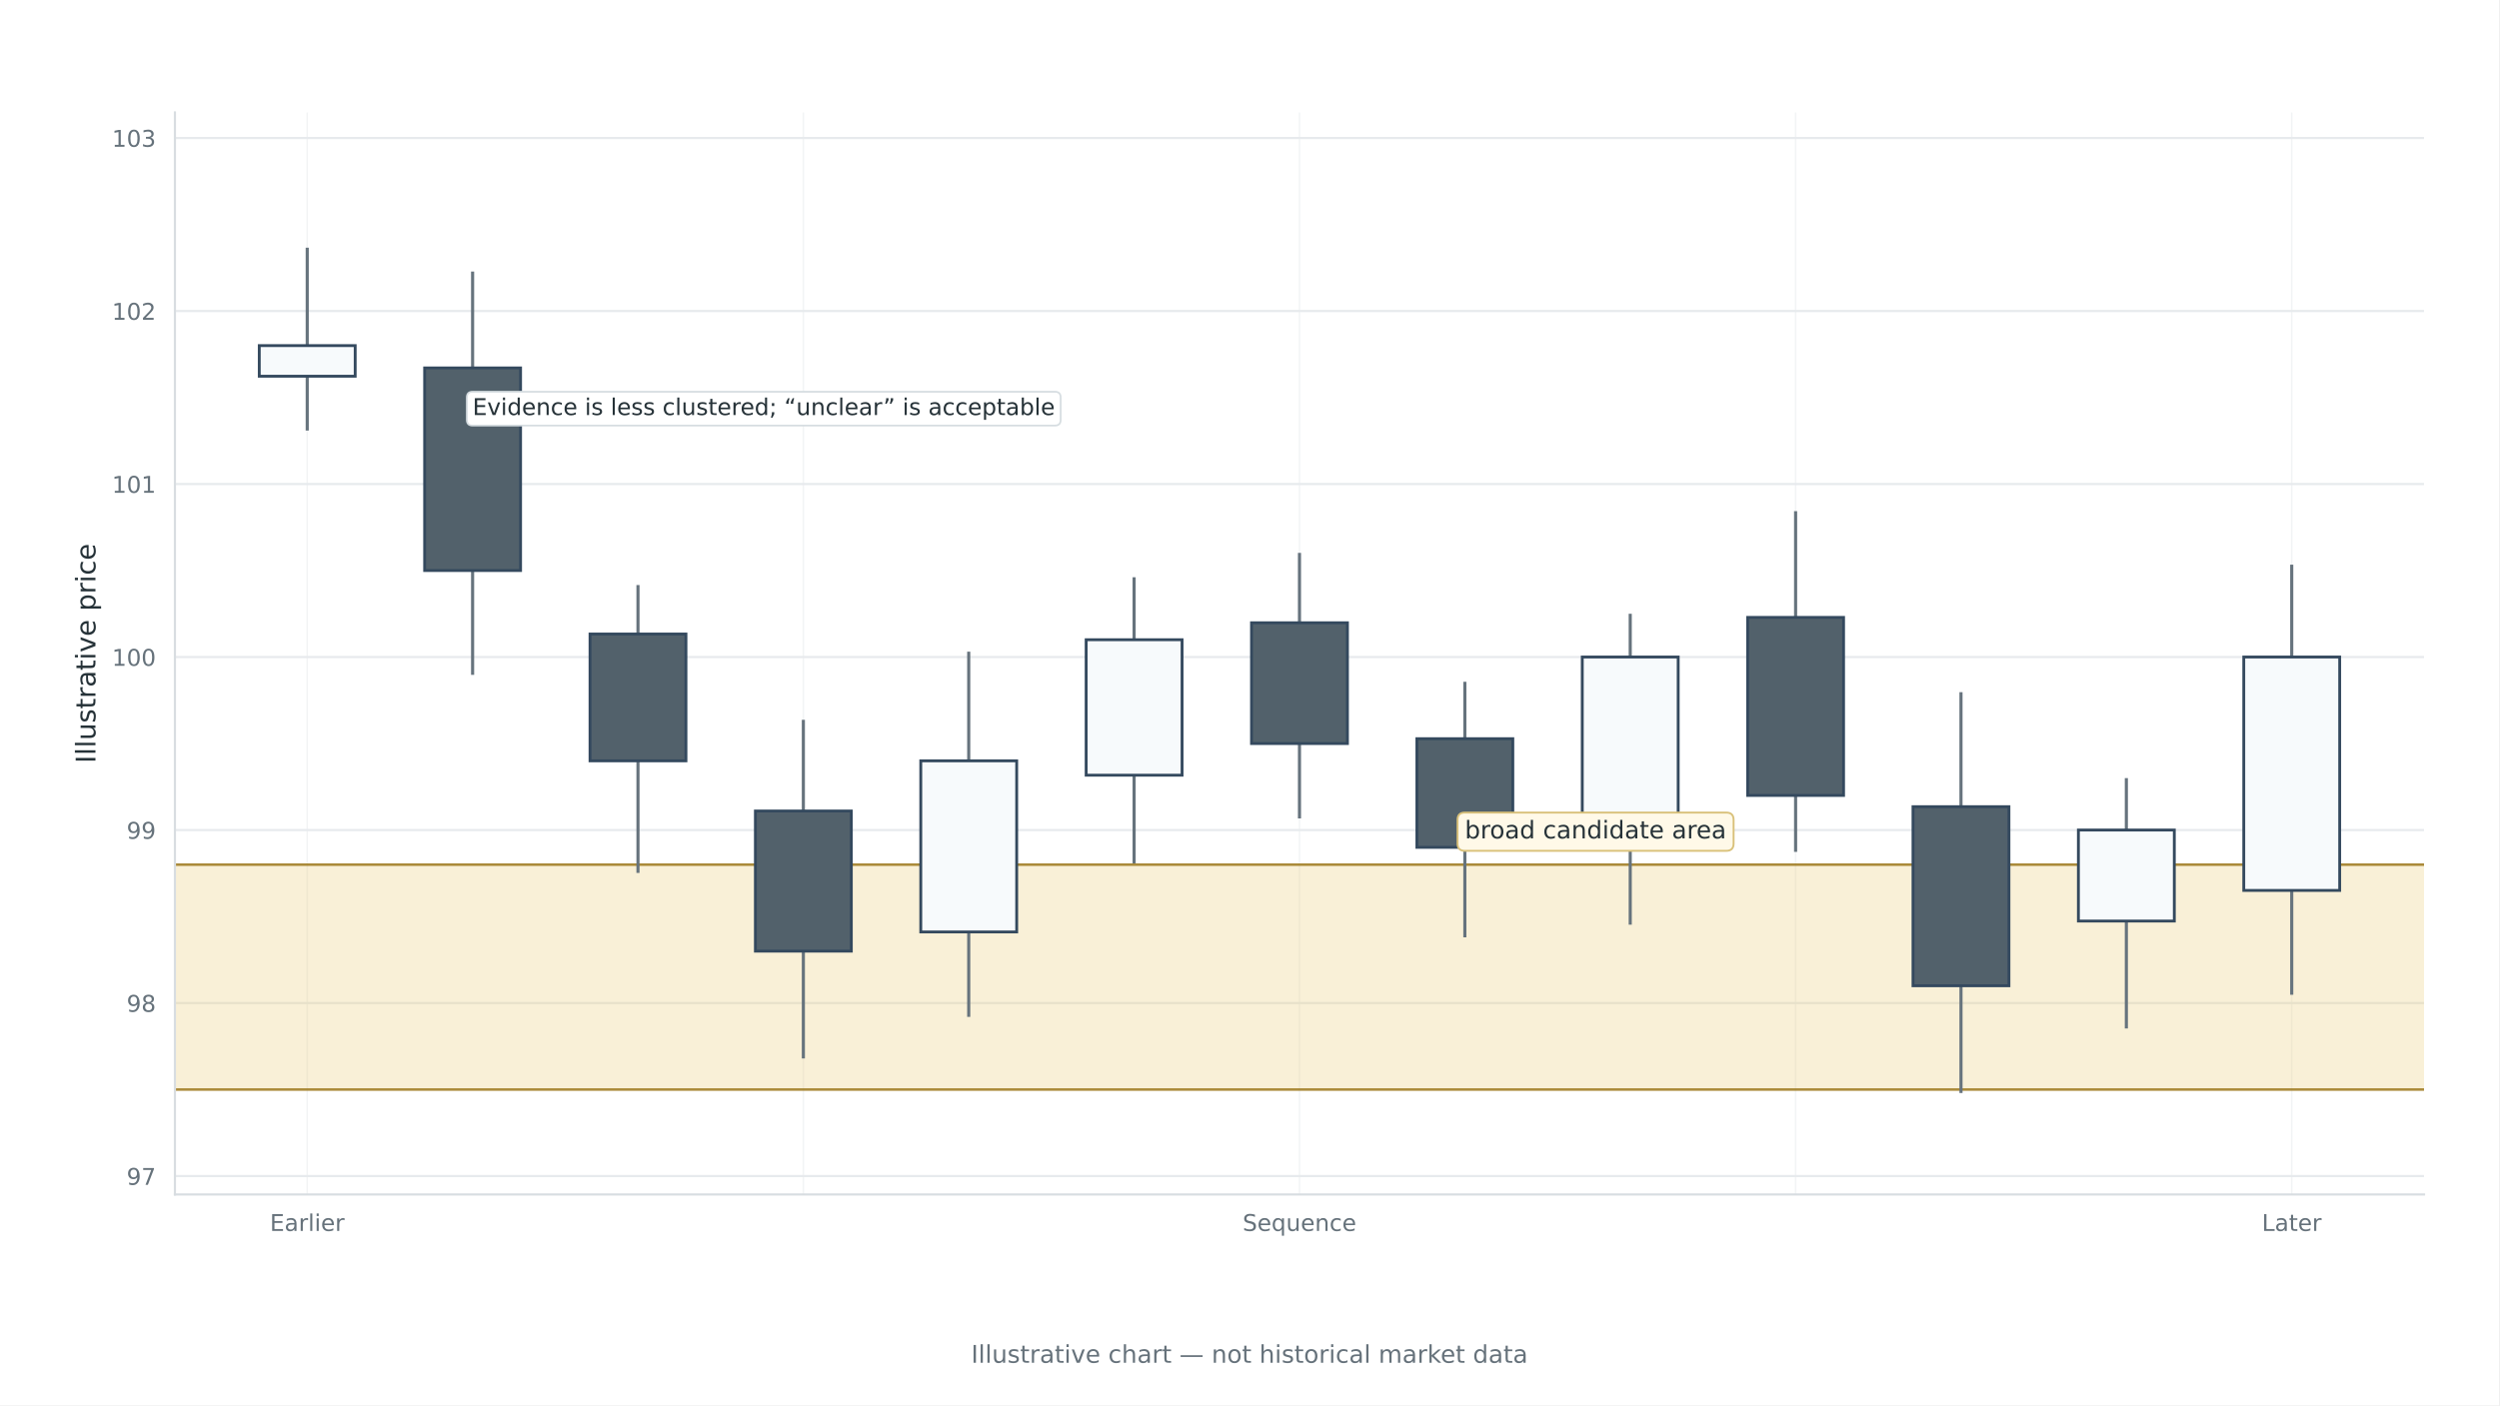
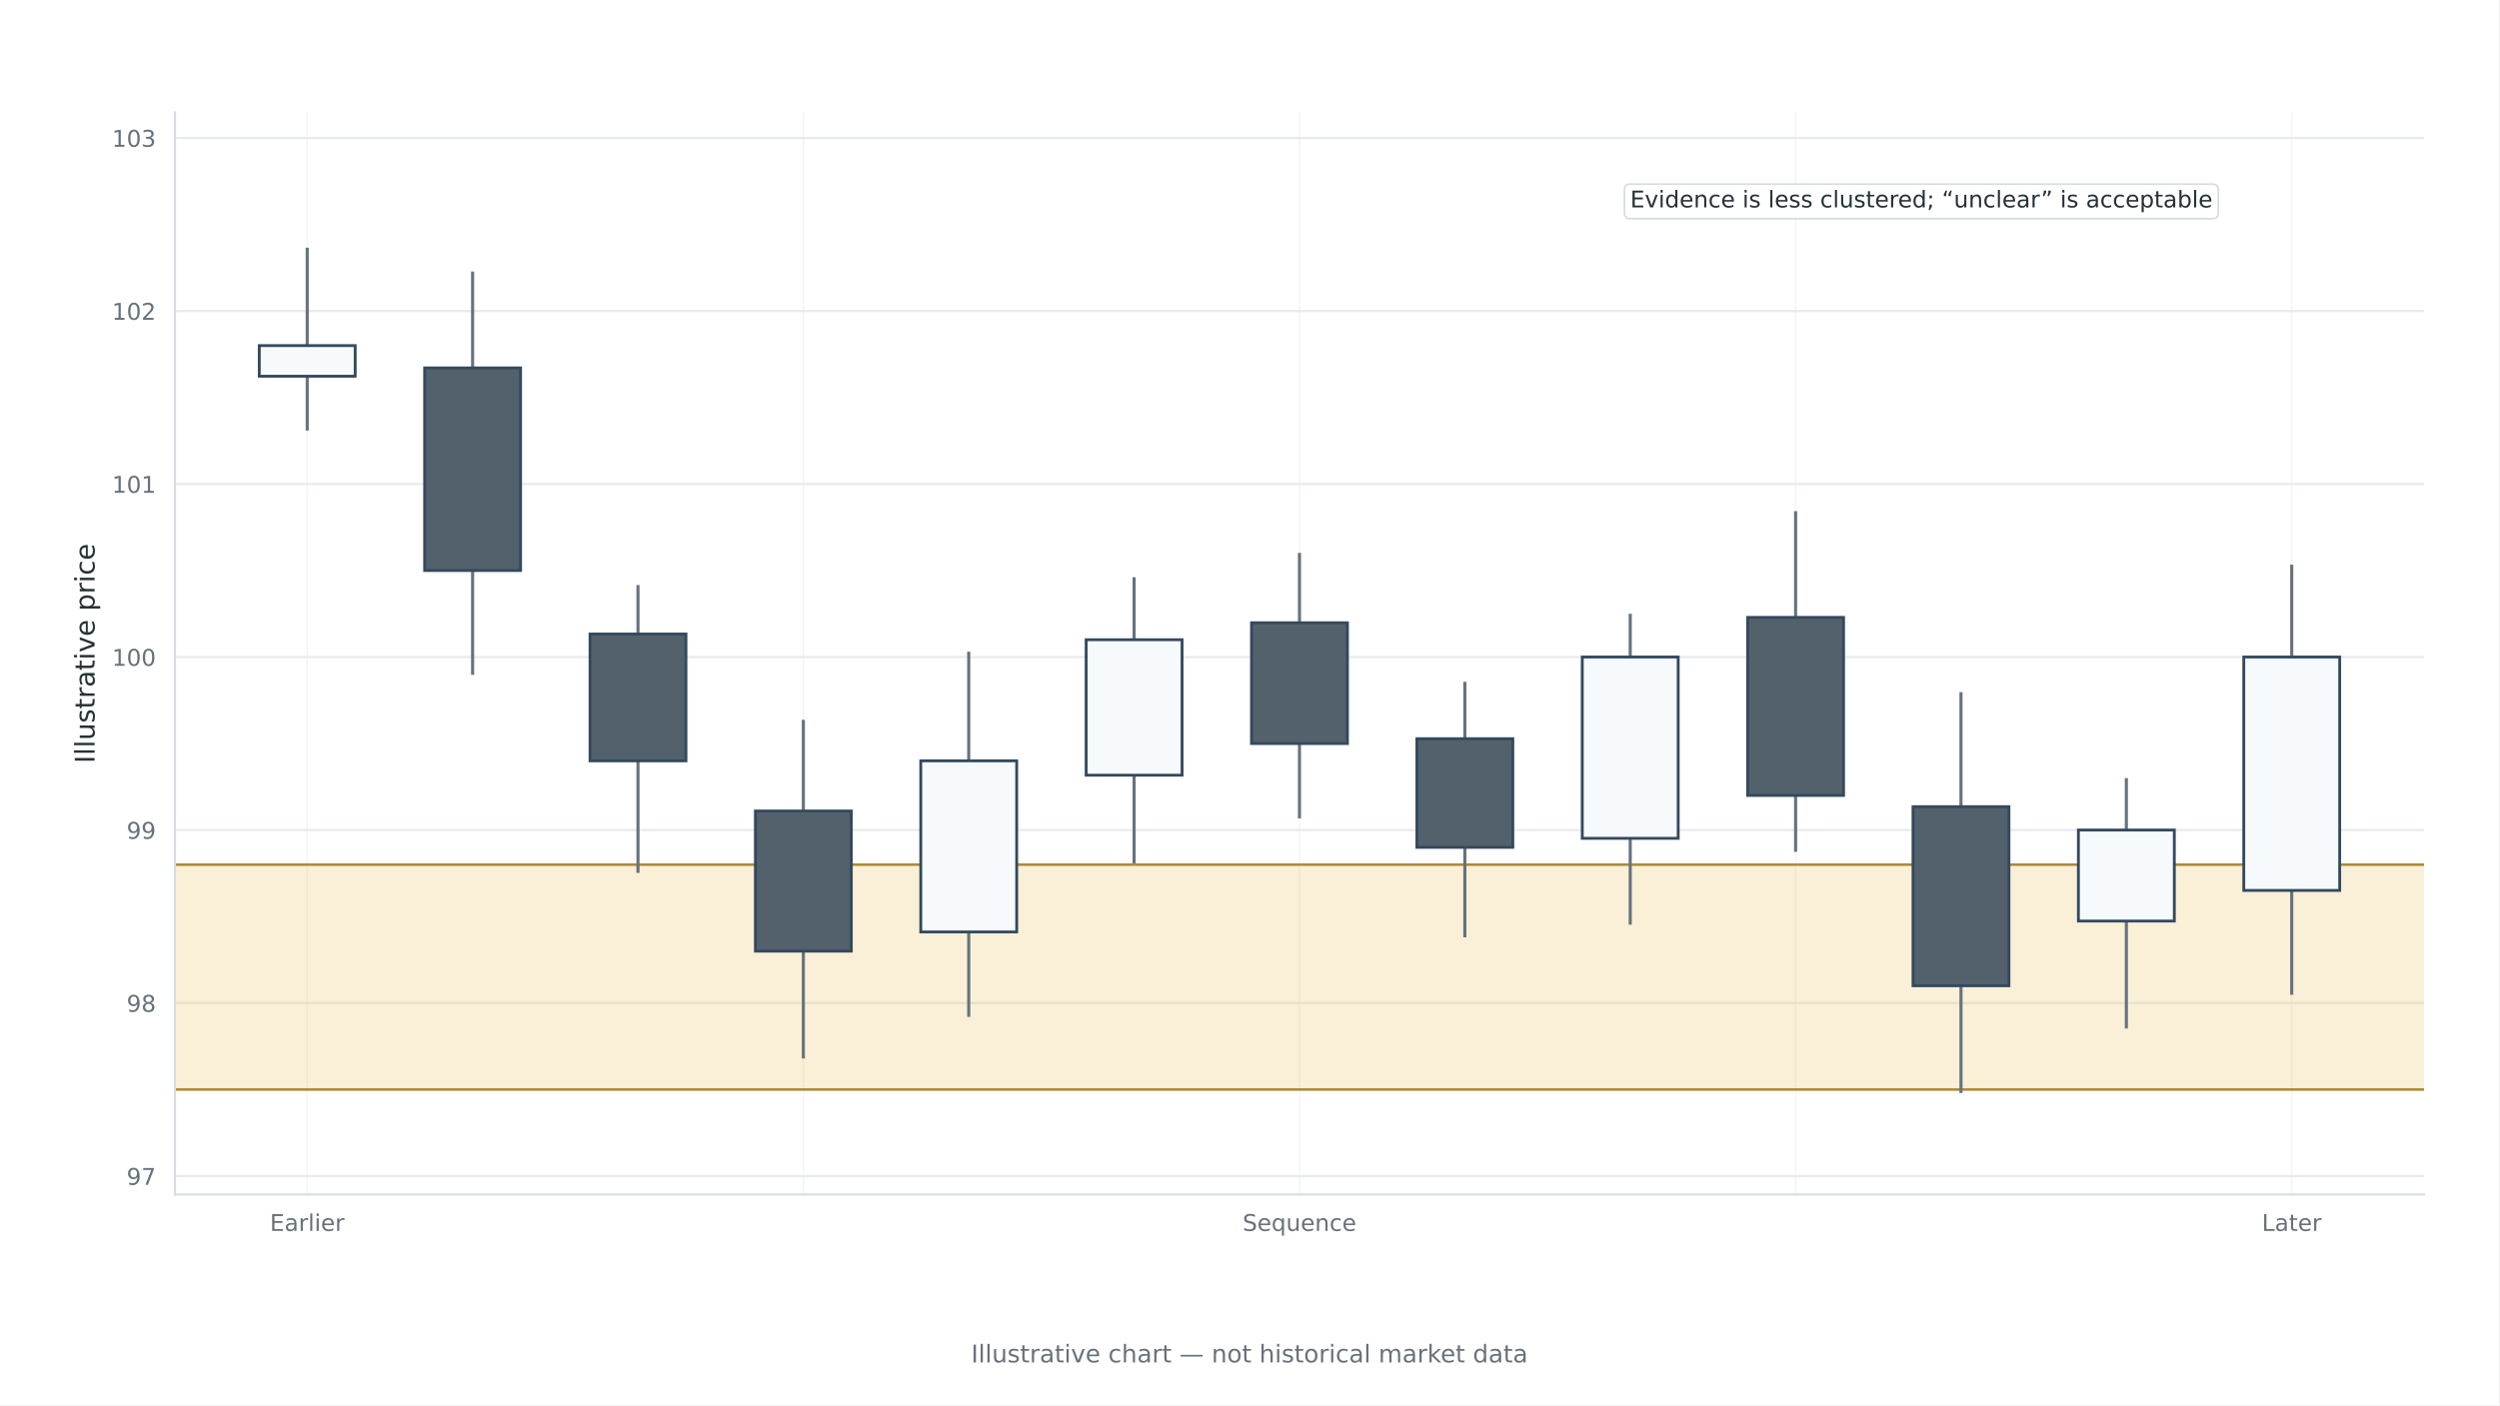
<svg xmlns="http://www.w3.org/2000/svg" width="921.6pt" height="518.4pt" viewBox="0 0 921.6 518.4" version="1.1">
  <defs>
    <style type="text/css">*{stroke-linejoin: round; stroke-linecap: butt}</style>
  </defs>
  <g id="figure_1">
    <g id="patch_1">
      <path d="M 0 518.4  L 921.6 518.4  L 921.6 0  L 0 0  z " style="fill: #ffffff" />
    </g>
    <g id="axes_1">
      <g id="patch_2">
        <path d="M 64.512 440.64  L 893.952 440.64  L 893.952 41.472  L 64.512 41.472  z " style="fill: #ffffff" />
      </g>
      <g id="matplotlib.axis_1">
        <g id="xtick_1">
          <g id="line2d_1">
-             <path d="M 113.303 440.64  L 113.303 41.472  " clip-path="url(#p5ebe5f2136)" style="fill: none; stroke: #f2f4f5; stroke-width: 0.55; stroke-linecap: square" />
+             <path d="M 113.303 440.64  L 113.303 41.472  " clip-path="url(#p1a3c25e12f)" style="fill: none; stroke: #f2f4f5; stroke-width: 0.55; stroke-linecap: square" />
          </g>
          <g id="line2d_2" />
          <g id="text_1">
            <text style="font-size: 8.5px; font-family: 'DejaVu Sans'; text-anchor: middle; fill: #66727b" x="113.303" y="454.099" transform="rotate(-0 113.3026 454.0987)">Earlier</text>
          </g>
        </g>
        <g id="xtick_2">
          <g id="line2d_3">
-             <path d="M 296.267 440.64  L 296.267 41.472  " clip-path="url(#p5ebe5f2136)" style="fill: none; stroke: #f2f4f5; stroke-width: 0.55; stroke-linecap: square" />
+             <path d="M 296.267 440.64  L 296.267 41.472  " clip-path="url(#p1a3c25e12f)" style="fill: none; stroke: #f2f4f5; stroke-width: 0.55; stroke-linecap: square" />
          </g>
          <g id="line2d_4" />
        </g>
        <g id="xtick_3">
          <g id="line2d_5">
-             <path d="M 479.232 440.64  L 479.232 41.472  " clip-path="url(#p5ebe5f2136)" style="fill: none; stroke: #f2f4f5; stroke-width: 0.55; stroke-linecap: square" />
+             <path d="M 479.232 440.64  L 479.232 41.472  " clip-path="url(#p1a3c25e12f)" style="fill: none; stroke: #f2f4f5; stroke-width: 0.55; stroke-linecap: square" />
          </g>
          <g id="line2d_6" />
          <g id="text_2">
-             <text style="font-size: 8.5px; font-family: 'DejaVu Sans'; text-anchor: middle; fill: #66727b" x="479.232" y="454.099" transform="rotate(-0 479.232 454.0987)">Sequence</text>
+             <text style="font-size: 8.5px; font-family: 'DejaVu Sans'; text-anchor: middle; fill: #66727b" x="479.232" y="454.098" transform="rotate(-0 479.232 454.098)">Sequence</text>
          </g>
        </g>
        <g id="xtick_4">
          <g id="line2d_7">
-             <path d="M 662.197 440.64  L 662.197 41.472  " clip-path="url(#p5ebe5f2136)" style="fill: none; stroke: #f2f4f5; stroke-width: 0.55; stroke-linecap: square" />
+             <path d="M 662.197 440.64  L 662.197 41.472  " clip-path="url(#p1a3c25e12f)" style="fill: none; stroke: #f2f4f5; stroke-width: 0.55; stroke-linecap: square" />
          </g>
          <g id="line2d_8" />
        </g>
        <g id="xtick_5">
          <g id="line2d_9">
-             <path d="M 845.161 440.64  L 845.161 41.472  " clip-path="url(#p5ebe5f2136)" style="fill: none; stroke: #f2f4f5; stroke-width: 0.55; stroke-linecap: square" />
+             <path d="M 845.161 440.64  L 845.161 41.472  " clip-path="url(#p1a3c25e12f)" style="fill: none; stroke: #f2f4f5; stroke-width: 0.55; stroke-linecap: square" />
          </g>
          <g id="line2d_10" />
          <g id="text_3">
-             <text style="font-size: 8.5px; font-family: 'DejaVu Sans'; text-anchor: middle; fill: #66727b" x="845.161" y="454.099" transform="rotate(-0 845.1614 454.0987)">Later</text>
+             <text style="font-size: 8.5px; font-family: 'DejaVu Sans'; text-anchor: middle; fill: #66727b" x="845.161" y="454.098" transform="rotate(-0 845.1614 454.098)">Later</text>
          </g>
        </g>
      </g>
      <g id="matplotlib.axis_2">
        <g id="ytick_1">
          <g id="line2d_11">
-             <path d="M 64.512 433.854  L 893.952 433.854  " clip-path="url(#p5ebe5f2136)" style="fill: none; stroke: #e7eaed; stroke-width: 0.8; stroke-linecap: square" />
+             <path d="M 64.512 433.854  L 893.952 433.854  " clip-path="url(#p1a3c25e12f)" style="fill: none; stroke: #e7eaed; stroke-width: 0.8; stroke-linecap: square" />
          </g>
          <g id="line2d_12" />
          <g id="text_4">
-             <text style="font-size: 8.5px; font-family: 'DejaVu Sans'; text-anchor: end; fill: #66727b" x="57.512" y="437.083" transform="rotate(-0 57.512 437.0834)">97</text>
+             <text style="font-size: 8.5px; font-family: 'DejaVu Sans'; text-anchor: end; fill: #66727b" x="57.512" y="437.083" transform="rotate(-0 57.512 437.0831)">97</text>
          </g>
        </g>
        <g id="ytick_2">
          <g id="line2d_13">
-             <path d="M 64.512 370.029  L 893.952 370.029  " clip-path="url(#p5ebe5f2136)" style="fill: none; stroke: #e7eaed; stroke-width: 0.8; stroke-linecap: square" />
+             <path d="M 64.512 370.029  L 893.952 370.029  " clip-path="url(#p1a3c25e12f)" style="fill: none; stroke: #e7eaed; stroke-width: 0.8; stroke-linecap: square" />
          </g>
          <g id="line2d_14" />
          <g id="text_5">
-             <text style="font-size: 8.5px; font-family: 'DejaVu Sans'; text-anchor: end; fill: #66727b" x="57.512" y="373.258" transform="rotate(-0 57.512 373.2582)">98</text>
+             <text style="font-size: 8.5px; font-family: 'DejaVu Sans'; text-anchor: end; fill: #66727b" x="57.512" y="373.258" transform="rotate(-0 57.512 373.2579)">98</text>
          </g>
        </g>
        <g id="ytick_3">
          <g id="line2d_15">
-             <path d="M 64.512 306.204  L 893.952 306.204  " clip-path="url(#p5ebe5f2136)" style="fill: none; stroke: #e7eaed; stroke-width: 0.8; stroke-linecap: square" />
+             <path d="M 64.512 306.204  L 893.952 306.204  " clip-path="url(#p1a3c25e12f)" style="fill: none; stroke: #e7eaed; stroke-width: 0.8; stroke-linecap: square" />
          </g>
          <g id="line2d_16" />
          <g id="text_6">
-             <text style="font-size: 8.5px; font-family: 'DejaVu Sans'; text-anchor: end; fill: #66727b" x="57.512" y="309.433" transform="rotate(-0 57.512 309.433)">99</text>
+             <text style="font-size: 8.5px; font-family: 'DejaVu Sans'; text-anchor: end; fill: #66727b" x="57.512" y="309.433" transform="rotate(-0 57.512 309.4327)">99</text>
          </g>
        </g>
        <g id="ytick_4">
          <g id="line2d_17">
-             <path d="M 64.512 242.378  L 893.952 242.378  " clip-path="url(#p5ebe5f2136)" style="fill: none; stroke: #e7eaed; stroke-width: 0.8; stroke-linecap: square" />
+             <path d="M 64.512 242.378  L 893.952 242.378  " clip-path="url(#p1a3c25e12f)" style="fill: none; stroke: #e7eaed; stroke-width: 0.8; stroke-linecap: square" />
          </g>
          <g id="line2d_18" />
          <g id="text_7">
-             <text style="font-size: 8.5px; font-family: 'DejaVu Sans'; text-anchor: end; fill: #66727b" x="57.512" y="245.608" transform="rotate(-0 57.512 245.6078)">100</text>
+             <text style="font-size: 8.5px; font-family: 'DejaVu Sans'; text-anchor: end; fill: #66727b" x="57.512" y="245.607" transform="rotate(-0 57.512 245.6075)">100</text>
          </g>
        </g>
        <g id="ytick_5">
          <g id="line2d_19">
-             <path d="M 64.512 178.553  L 893.952 178.553  " clip-path="url(#p5ebe5f2136)" style="fill: none; stroke: #e7eaed; stroke-width: 0.8; stroke-linecap: square" />
+             <path d="M 64.512 178.553  L 893.952 178.553  " clip-path="url(#p1a3c25e12f)" style="fill: none; stroke: #e7eaed; stroke-width: 0.8; stroke-linecap: square" />
          </g>
          <g id="line2d_20" />
          <g id="text_8">
-             <text style="font-size: 8.5px; font-family: 'DejaVu Sans'; text-anchor: end; fill: #66727b" x="57.512" y="181.783" transform="rotate(-0 57.512 181.7826)">101</text>
+             <text style="font-size: 8.5px; font-family: 'DejaVu Sans'; text-anchor: end; fill: #66727b" x="57.512" y="181.782" transform="rotate(-0 57.512 181.7822)">101</text>
          </g>
        </g>
        <g id="ytick_6">
          <g id="line2d_21">
-             <path d="M 64.512 114.728  L 893.952 114.728  " clip-path="url(#p5ebe5f2136)" style="fill: none; stroke: #e7eaed; stroke-width: 0.8; stroke-linecap: square" />
+             <path d="M 64.512 114.728  L 893.952 114.728  " clip-path="url(#p1a3c25e12f)" style="fill: none; stroke: #e7eaed; stroke-width: 0.8; stroke-linecap: square" />
          </g>
          <g id="line2d_22" />
          <g id="text_9">
-             <text style="font-size: 8.5px; font-family: 'DejaVu Sans'; text-anchor: end; fill: #66727b" x="57.512" y="117.957" transform="rotate(-0 57.512 117.9574)">102</text>
+             <text style="font-size: 8.5px; font-family: 'DejaVu Sans'; text-anchor: end; fill: #66727b" x="57.512" y="117.957" transform="rotate(-0 57.512 117.957)">102</text>
          </g>
        </g>
        <g id="ytick_7">
          <g id="line2d_23">
-             <path d="M 64.512 50.903  L 893.952 50.903  " clip-path="url(#p5ebe5f2136)" style="fill: none; stroke: #e7eaed; stroke-width: 0.8; stroke-linecap: square" />
+             <path d="M 64.512 50.903  L 893.952 50.903  " clip-path="url(#p1a3c25e12f)" style="fill: none; stroke: #e7eaed; stroke-width: 0.8; stroke-linecap: square" />
          </g>
          <g id="line2d_24" />
          <g id="text_10">
-             <text style="font-size: 8.5px; font-family: 'DejaVu Sans'; text-anchor: end; fill: #66727b" x="57.512" y="54.132" transform="rotate(-0 57.512 54.13215)">103</text>
+             <text style="font-size: 8.5px; font-family: 'DejaVu Sans'; text-anchor: end; fill: #66727b" x="57.512" y="54.132" transform="rotate(-0 57.512 54.13182)">103</text>
          </g>
        </g>
        <g id="text_11">
-           <text style="font-size: 10px; font-family: 'DejaVu Sans'; text-anchor: middle; fill: #263238" x="35.208" y="241.056" transform="rotate(-90 35.20794 241.056)">Illustrative price</text>
+           <text style="font-size: 10px; font-family: 'DejaVu Sans'; text-anchor: middle; fill: #263238" x="34.885" y="241.056" transform="rotate(-90 34.88528 241.056)">Illustrative price</text>
        </g>
      </g>
      <g id="patch_3">
-         <path d="M 64.512 401.941  L 893.952 401.941  L 893.952 318.969  L 64.512 318.969  z " clip-path="url(#p5ebe5f2136)" style="fill: #e7c76d; opacity: 0.27" />
+         <path d="M 64.512 401.941  L 893.952 401.941  L 893.952 318.969  L 64.512 318.969  z " clip-path="url(#p1a3c25e12f)" style="fill: #e7c76d; opacity: 0.27" />
      </g>
      <g id="line2d_25">
-         <path d="M 64.512 401.941  L 893.952 401.941  " clip-path="url(#p5ebe5f2136)" style="fill: none; stroke: #9d781b; stroke-opacity: 0.85; stroke-width: 0.95; stroke-linecap: square" />
+         <path d="M 64.512 401.941  L 893.952 401.941  " clip-path="url(#p1a3c25e12f)" style="fill: none; stroke: #9d781b; stroke-opacity: 0.85; stroke-width: 0.95; stroke-linecap: square" />
      </g>
      <g id="line2d_26">
-         <path d="M 64.512 318.969  L 893.952 318.969  " clip-path="url(#p5ebe5f2136)" style="fill: none; stroke: #9d781b; stroke-opacity: 0.85; stroke-width: 0.95; stroke-linecap: square" />
+         <path d="M 64.512 318.969  L 893.952 318.969  " clip-path="url(#p1a3c25e12f)" style="fill: none; stroke: #9d781b; stroke-opacity: 0.85; stroke-width: 0.95; stroke-linecap: square" />
      </g>
      <g id="patch_4">
        <path d="M 64.512 440.64  L 64.512 41.472  " style="fill: none; stroke: #d8dde1; stroke-width: 0.8; stroke-linejoin: miter; stroke-linecap: square" />
      </g>
      <g id="patch_5">
        <path d="M 64.512 440.64  L 893.952 440.64  " style="fill: none; stroke: #d8dde1; stroke-width: 0.8; stroke-linejoin: miter; stroke-linecap: square" />
      </g>
      <g id="LineCollection_1">
-         <path d="M 113.303 158.831  L 113.303 91.368  " clip-path="url(#p5ebe5f2136)" style="fill: none; stroke: #66737d; stroke-width: 1.15" />
+         <path d="M 113.303 158.831  L 113.303 91.368  " clip-path="url(#p1a3c25e12f)" style="fill: none; stroke: #66737d; stroke-width: 1.15" />
      </g>
      <g id="LineCollection_2">
-         <path d="M 174.291 248.952  L 174.291 100.176  " clip-path="url(#p5ebe5f2136)" style="fill: none; stroke: #66737d; stroke-width: 1.15" />
+         <path d="M 174.291 248.952  L 174.291 100.176  " clip-path="url(#p1a3c25e12f)" style="fill: none; stroke: #66737d; stroke-width: 1.15" />
      </g>
      <g id="LineCollection_3">
-         <path d="M 235.279 322.032  L 235.279 215.827  " clip-path="url(#p5ebe5f2136)" style="fill: none; stroke: #66737d; stroke-width: 1.15" />
+         <path d="M 235.279 322.032  L 235.279 215.827  " clip-path="url(#p1a3c25e12f)" style="fill: none; stroke: #66737d; stroke-width: 1.15" />
      </g>
      <g id="LineCollection_4">
-         <path d="M 296.267 390.453  L 296.267 265.547  " clip-path="url(#p5ebe5f2136)" style="fill: none; stroke: #66737d; stroke-width: 1.15" />
+         <path d="M 296.267 390.453  L 296.267 265.547  " clip-path="url(#p1a3c25e12f)" style="fill: none; stroke: #66737d; stroke-width: 1.15" />
      </g>
      <g id="LineCollection_5">
-         <path d="M 357.256 375.135  L 357.256 240.4  " clip-path="url(#p5ebe5f2136)" style="fill: none; stroke: #66737d; stroke-width: 1.15" />
+         <path d="M 357.256 375.135  L 357.256 240.4  " clip-path="url(#p1a3c25e12f)" style="fill: none; stroke: #66737d; stroke-width: 1.15" />
      </g>
      <g id="LineCollection_6">
-         <path d="M 418.244 318.522  L 418.244 212.955  " clip-path="url(#p5ebe5f2136)" style="fill: none; stroke: #66737d; stroke-width: 1.15" />
+         <path d="M 418.244 318.522  L 418.244 212.955  " clip-path="url(#p1a3c25e12f)" style="fill: none; stroke: #66737d; stroke-width: 1.15" />
      </g>
      <g id="LineCollection_7">
-         <path d="M 479.232 301.927  L 479.232 203.956  " clip-path="url(#p5ebe5f2136)" style="fill: none; stroke: #66737d; stroke-width: 1.15" />
+         <path d="M 479.232 301.927  L 479.232 203.956  " clip-path="url(#p1a3c25e12f)" style="fill: none; stroke: #66737d; stroke-width: 1.15" />
      </g>
      <g id="LineCollection_8">
-         <path d="M 540.22 345.775  L 540.22 251.505  " clip-path="url(#p5ebe5f2136)" style="fill: none; stroke: #66737d; stroke-width: 1.15" />
+         <path d="M 540.22 345.775  L 540.22 251.505  " clip-path="url(#p1a3c25e12f)" style="fill: none; stroke: #66737d; stroke-width: 1.15" />
      </g>
      <g id="LineCollection_9">
-         <path d="M 601.208 341.116  L 601.208 226.422  " clip-path="url(#p5ebe5f2136)" style="fill: none; stroke: #66737d; stroke-width: 1.15" />
+         <path d="M 601.208 341.116  L 601.208 226.422  " clip-path="url(#p1a3c25e12f)" style="fill: none; stroke: #66737d; stroke-width: 1.15" />
      </g>
      <g id="LineCollection_10">
-         <path d="M 662.197 314.246  L 662.197 188.574  " clip-path="url(#p5ebe5f2136)" style="fill: none; stroke: #66737d; stroke-width: 1.15" />
+         <path d="M 662.197 314.246  L 662.197 188.574  " clip-path="url(#p1a3c25e12f)" style="fill: none; stroke: #66737d; stroke-width: 1.15" />
      </g>
      <g id="LineCollection_11">
-         <path d="M 723.185 403.218  L 723.185 255.335  " clip-path="url(#p5ebe5f2136)" style="fill: none; stroke: #66737d; stroke-width: 1.15" />
+         <path d="M 723.185 403.218  L 723.185 255.335  " clip-path="url(#p1a3c25e12f)" style="fill: none; stroke: #66737d; stroke-width: 1.15" />
      </g>
      <g id="LineCollection_12">
-         <path d="M 784.173 379.411  L 784.173 287.056  " clip-path="url(#p5ebe5f2136)" style="fill: none; stroke: #66737d; stroke-width: 1.15" />
+         <path d="M 784.173 379.411  L 784.173 287.056  " clip-path="url(#p1a3c25e12f)" style="fill: none; stroke: #66737d; stroke-width: 1.15" />
      </g>
      <g id="LineCollection_13">
-         <path d="M 845.161 366.965  L 845.161 208.296  " clip-path="url(#p5ebe5f2136)" style="fill: none; stroke: #66737d; stroke-width: 1.15" />
+         <path d="M 845.161 366.965  L 845.161 208.296  " clip-path="url(#p1a3c25e12f)" style="fill: none; stroke: #66737d; stroke-width: 1.15" />
      </g>
      <g id="patch_6">
-         <path d="M 95.616 138.79  L 130.989 138.79  L 130.989 127.493  L 95.616 127.493  z " clip-path="url(#p5ebe5f2136)" style="fill: #f7fafc; stroke: #34495e; stroke-width: 1.05; stroke-linejoin: miter" />
+         <path d="M 95.616 138.79  L 130.989 138.79  L 130.989 127.493  L 95.616 127.493  z " clip-path="url(#p1a3c25e12f)" style="fill: #f7fafc; stroke: #34495e; stroke-width: 1.05; stroke-linejoin: miter" />
      </g>
      <g id="patch_7">
-         <path d="M 156.604 210.466  L 191.977 210.466  L 191.977 135.727  L 156.604 135.727  z " clip-path="url(#p5ebe5f2136)" style="fill: #52616b; stroke: #34495e; stroke-width: 1.05; stroke-linejoin: miter" />
+         <path d="M 156.604 210.466  L 191.977 210.466  L 191.977 135.727  L 156.604 135.727  z " clip-path="url(#p1a3c25e12f)" style="fill: #52616b; stroke: #34495e; stroke-width: 1.05; stroke-linejoin: miter" />
      </g>
      <g id="patch_8">
-         <path d="M 217.592 280.674  L 252.966 280.674  L 252.966 233.89  L 217.592 233.89  z " clip-path="url(#p5ebe5f2136)" style="fill: #52616b; stroke: #34495e; stroke-width: 1.05; stroke-linejoin: miter" />
+         <path d="M 217.592 280.674  L 252.966 280.674  L 252.966 233.89  L 217.592 233.89  z " clip-path="url(#p1a3c25e12f)" style="fill: #52616b; stroke: #34495e; stroke-width: 1.05; stroke-linejoin: miter" />
      </g>
      <g id="patch_9">
-         <path d="M 278.581 350.881  L 313.954 350.881  L 313.954 299.183  L 278.581 299.183  z " clip-path="url(#p5ebe5f2136)" style="fill: #52616b; stroke: #34495e; stroke-width: 1.05; stroke-linejoin: miter" />
+         <path d="M 278.581 350.881  L 313.954 350.881  L 313.954 299.183  L 278.581 299.183  z " clip-path="url(#p1a3c25e12f)" style="fill: #52616b; stroke: #34495e; stroke-width: 1.05; stroke-linejoin: miter" />
      </g>
      <g id="patch_10">
-         <path d="M 339.569 343.797  L 374.942 343.797  L 374.942 280.674  L 339.569 280.674  z " clip-path="url(#p5ebe5f2136)" style="fill: #f7fafc; stroke: #34495e; stroke-width: 1.05; stroke-linejoin: miter" />
+         <path d="M 339.569 343.797  L 374.942 343.797  L 374.942 280.674  L 339.569 280.674  z " clip-path="url(#p1a3c25e12f)" style="fill: #f7fafc; stroke: #34495e; stroke-width: 1.05; stroke-linejoin: miter" />
      </g>
      <g id="patch_11">
-         <path d="M 400.557 285.971  L 435.93 285.971  L 435.93 235.996  L 400.557 235.996  z " clip-path="url(#p5ebe5f2136)" style="fill: #f7fafc; stroke: #34495e; stroke-width: 1.05; stroke-linejoin: miter" />
+         <path d="M 400.557 285.971  L 435.93 285.971  L 435.93 235.996  L 400.557 235.996  z " clip-path="url(#p1a3c25e12f)" style="fill: #f7fafc; stroke: #34495e; stroke-width: 1.05; stroke-linejoin: miter" />
      </g>
      <g id="patch_12">
-         <path d="M 461.545 274.291  L 496.919 274.291  L 496.919 229.741  L 461.545 229.741  z " clip-path="url(#p5ebe5f2136)" style="fill: #52616b; stroke: #34495e; stroke-width: 1.05; stroke-linejoin: miter" />
+         <path d="M 461.545 274.291  L 496.919 274.291  L 496.919 229.741  L 461.545 229.741  z " clip-path="url(#p1a3c25e12f)" style="fill: #52616b; stroke: #34495e; stroke-width: 1.05; stroke-linejoin: miter" />
      </g>
      <g id="patch_13">
-         <path d="M 522.534 312.586  L 557.907 312.586  L 557.907 272.504  L 522.534 272.504  z " clip-path="url(#p5ebe5f2136)" style="fill: #52616b; stroke: #34495e; stroke-width: 1.05; stroke-linejoin: miter" />
+         <path d="M 522.534 312.586  L 557.907 312.586  L 557.907 272.504  L 522.534 272.504  z " clip-path="url(#p1a3c25e12f)" style="fill: #52616b; stroke: #34495e; stroke-width: 1.05; stroke-linejoin: miter" />
      </g>
      <g id="patch_14">
-         <path d="M 583.522 309.267  L 618.895 309.267  L 618.895 242.378  L 583.522 242.378  z " clip-path="url(#p5ebe5f2136)" style="fill: #f7fafc; stroke: #34495e; stroke-width: 1.05; stroke-linejoin: miter" />
+         <path d="M 583.522 309.267  L 618.895 309.267  L 618.895 242.378  L 583.522 242.378  z " clip-path="url(#p1a3c25e12f)" style="fill: #f7fafc; stroke: #34495e; stroke-width: 1.05; stroke-linejoin: miter" />
      </g>
      <g id="patch_15">
-         <path d="M 644.51 293.439  L 679.883 293.439  L 679.883 227.762  L 644.51 227.762  z " clip-path="url(#p5ebe5f2136)" style="fill: #52616b; stroke: #34495e; stroke-width: 1.05; stroke-linejoin: miter" />
+         <path d="M 644.51 293.439  L 679.883 293.439  L 679.883 227.762  L 644.51 227.762  z " clip-path="url(#p1a3c25e12f)" style="fill: #52616b; stroke: #34495e; stroke-width: 1.05; stroke-linejoin: miter" />
      </g>
      <g id="patch_16">
-         <path d="M 705.498 363.646  L 740.872 363.646  L 740.872 297.587  L 705.498 297.587  z " clip-path="url(#p5ebe5f2136)" style="fill: #52616b; stroke: #34495e; stroke-width: 1.05; stroke-linejoin: miter" />
+         <path d="M 705.498 363.646  L 740.872 363.646  L 740.872 297.587  L 705.498 297.587  z " clip-path="url(#p1a3c25e12f)" style="fill: #52616b; stroke: #34495e; stroke-width: 1.05; stroke-linejoin: miter" />
      </g>
      <g id="patch_17">
-         <path d="M 766.487 339.776  L 801.86 339.776  L 801.86 306.204  L 766.487 306.204  z " clip-path="url(#p5ebe5f2136)" style="fill: #f7fafc; stroke: #34495e; stroke-width: 1.05; stroke-linejoin: miter" />
+         <path d="M 766.487 339.776  L 801.86 339.776  L 801.86 306.204  L 766.487 306.204  z " clip-path="url(#p1a3c25e12f)" style="fill: #f7fafc; stroke: #34495e; stroke-width: 1.05; stroke-linejoin: miter" />
      </g>
      <g id="patch_18">
-         <path d="M 827.475 328.479  L 862.848 328.479  L 862.848 242.378  L 827.475 242.378  z " clip-path="url(#p5ebe5f2136)" style="fill: #f7fafc; stroke: #34495e; stroke-width: 1.05; stroke-linejoin: miter" />
+         <path d="M 827.475 328.479  L 862.848 328.479  L 862.848 242.378  L 827.475 242.378  z " clip-path="url(#p1a3c25e12f)" style="fill: #f7fafc; stroke: #34495e; stroke-width: 1.05; stroke-linejoin: miter" />
      </g>
      <g id="text_12">
        <g id="patch_19">
-           <path d="M 540.22 313.872  L 636.63 313.872  Q 639.33 313.872 639.33 311.172  L 639.33 302.462  Q 639.33 299.762 636.63 299.762  L 540.22 299.762  Q 537.52 299.762 537.52 302.462  L 537.52 311.172  Q 537.52 313.872 540.22 313.872  z " style="fill: #fff9e8; stroke: #d9c17a; stroke-width: 0.7; stroke-linejoin: miter" />
-         </g>
-         <text style="font-size: 9px; font-family: 'DejaVu Sans'; text-anchor: start; fill: #263238" x="540.22" y="309.301" transform="rotate(-0 540.2202 309.3007)">broad candidate area</text>
-       </g>
-       <g id="text_13">
-         <g id="patch_20">
-           <path d="M 174.291 156.992  L 389.034 156.992  Q 391.159 156.992 391.159 154.867  L 391.159 146.641  Q 391.159 144.516 389.034 144.516  L 174.291 144.516  Q 172.166 144.516 172.166 146.641  L 172.166 154.867  Q 172.166 156.992 174.291 156.992  z " style="fill: #ffffff; stroke: #d6dde1; stroke-width: 0.65; stroke-linejoin: miter" />
-         </g>
-         <text style="font-size: 8.5px; font-family: 'DejaVu Sans'; text-anchor: start; fill: #263238" x="174.291" y="153.099" transform="rotate(-0 174.2908 153.0993)">Evidence is less clustered; “unclear” is acceptable</text>
+           <path d="M 601.208 80.676  L 815.952 80.676  Q 818.077 80.676 818.077 78.551  L 818.077 70.05  Q 818.077 67.925 815.952 67.925  L 601.208 67.925  Q 599.083 67.925 599.083 70.05  L 599.083 78.551  Q 599.083 80.676 601.208 80.676  z " style="fill: #ffffff; stroke: #d6dde1; stroke-width: 0.65; stroke-linejoin: miter" />
+         </g>
+         <text style="font-size: 8.5px; font-family: 'DejaVu Sans'; text-anchor: start; fill: #263238" x="601.208" y="76.509" transform="rotate(-0 601.2085 76.50905)">Evidence is less clustered; “unclear” is acceptable</text>
      </g>
    </g>
-     <g id="text_14">
-       <text style="font-size: 9px; font-family: 'DejaVu Sans'; text-anchor: middle; fill: #66727b" x="460.8" y="502.739" transform="rotate(-0 460.8 502.7394)">Illustrative chart — not historical market data</text>
+     <g id="text_13">
+       <text style="font-size: 9px; font-family: 'DejaVu Sans'; text-anchor: middle; fill: #66727b" x="460.8" y="502.594" transform="rotate(-0 460.8 502.5942)">Illustrative chart — not historical market data</text>
    </g>
  </g>
  <defs>
-     <clipPath id="p5ebe5f2136">
+     <clipPath id="p1a3c25e12f">
      <rect x="64.512" y="41.472" width="829.44" height="399.168" />
    </clipPath>
  </defs>
</svg>
